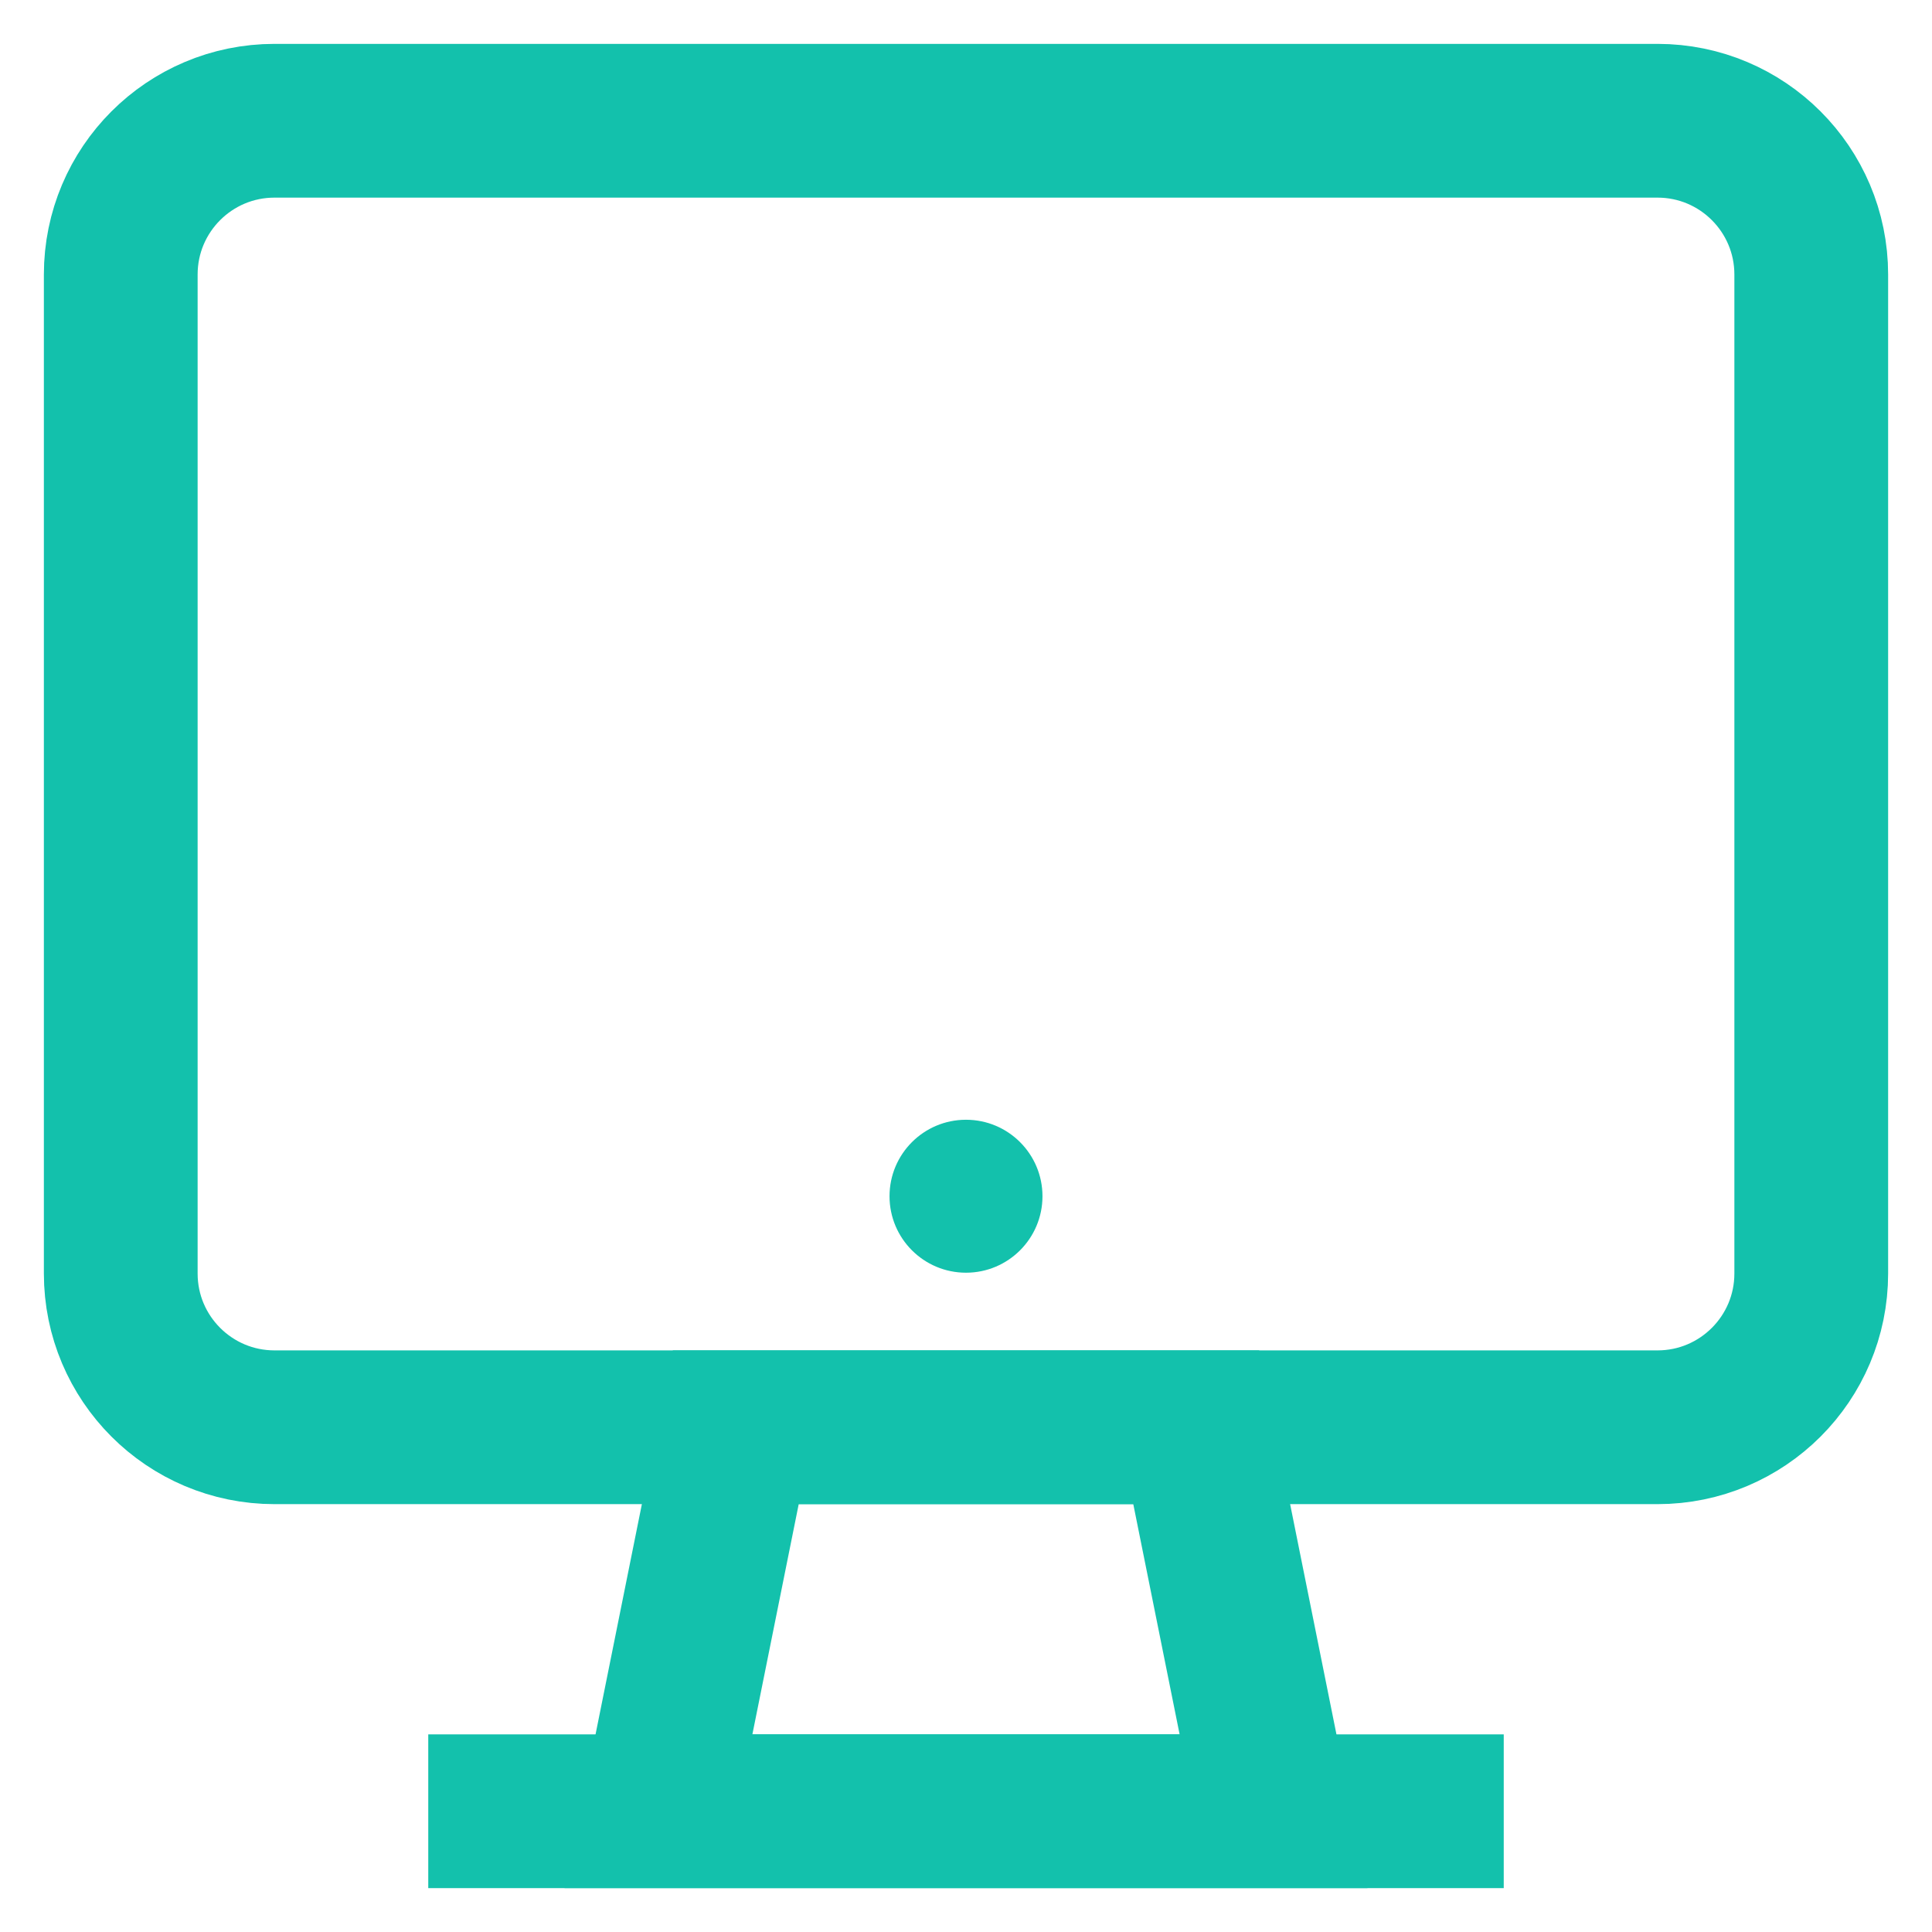
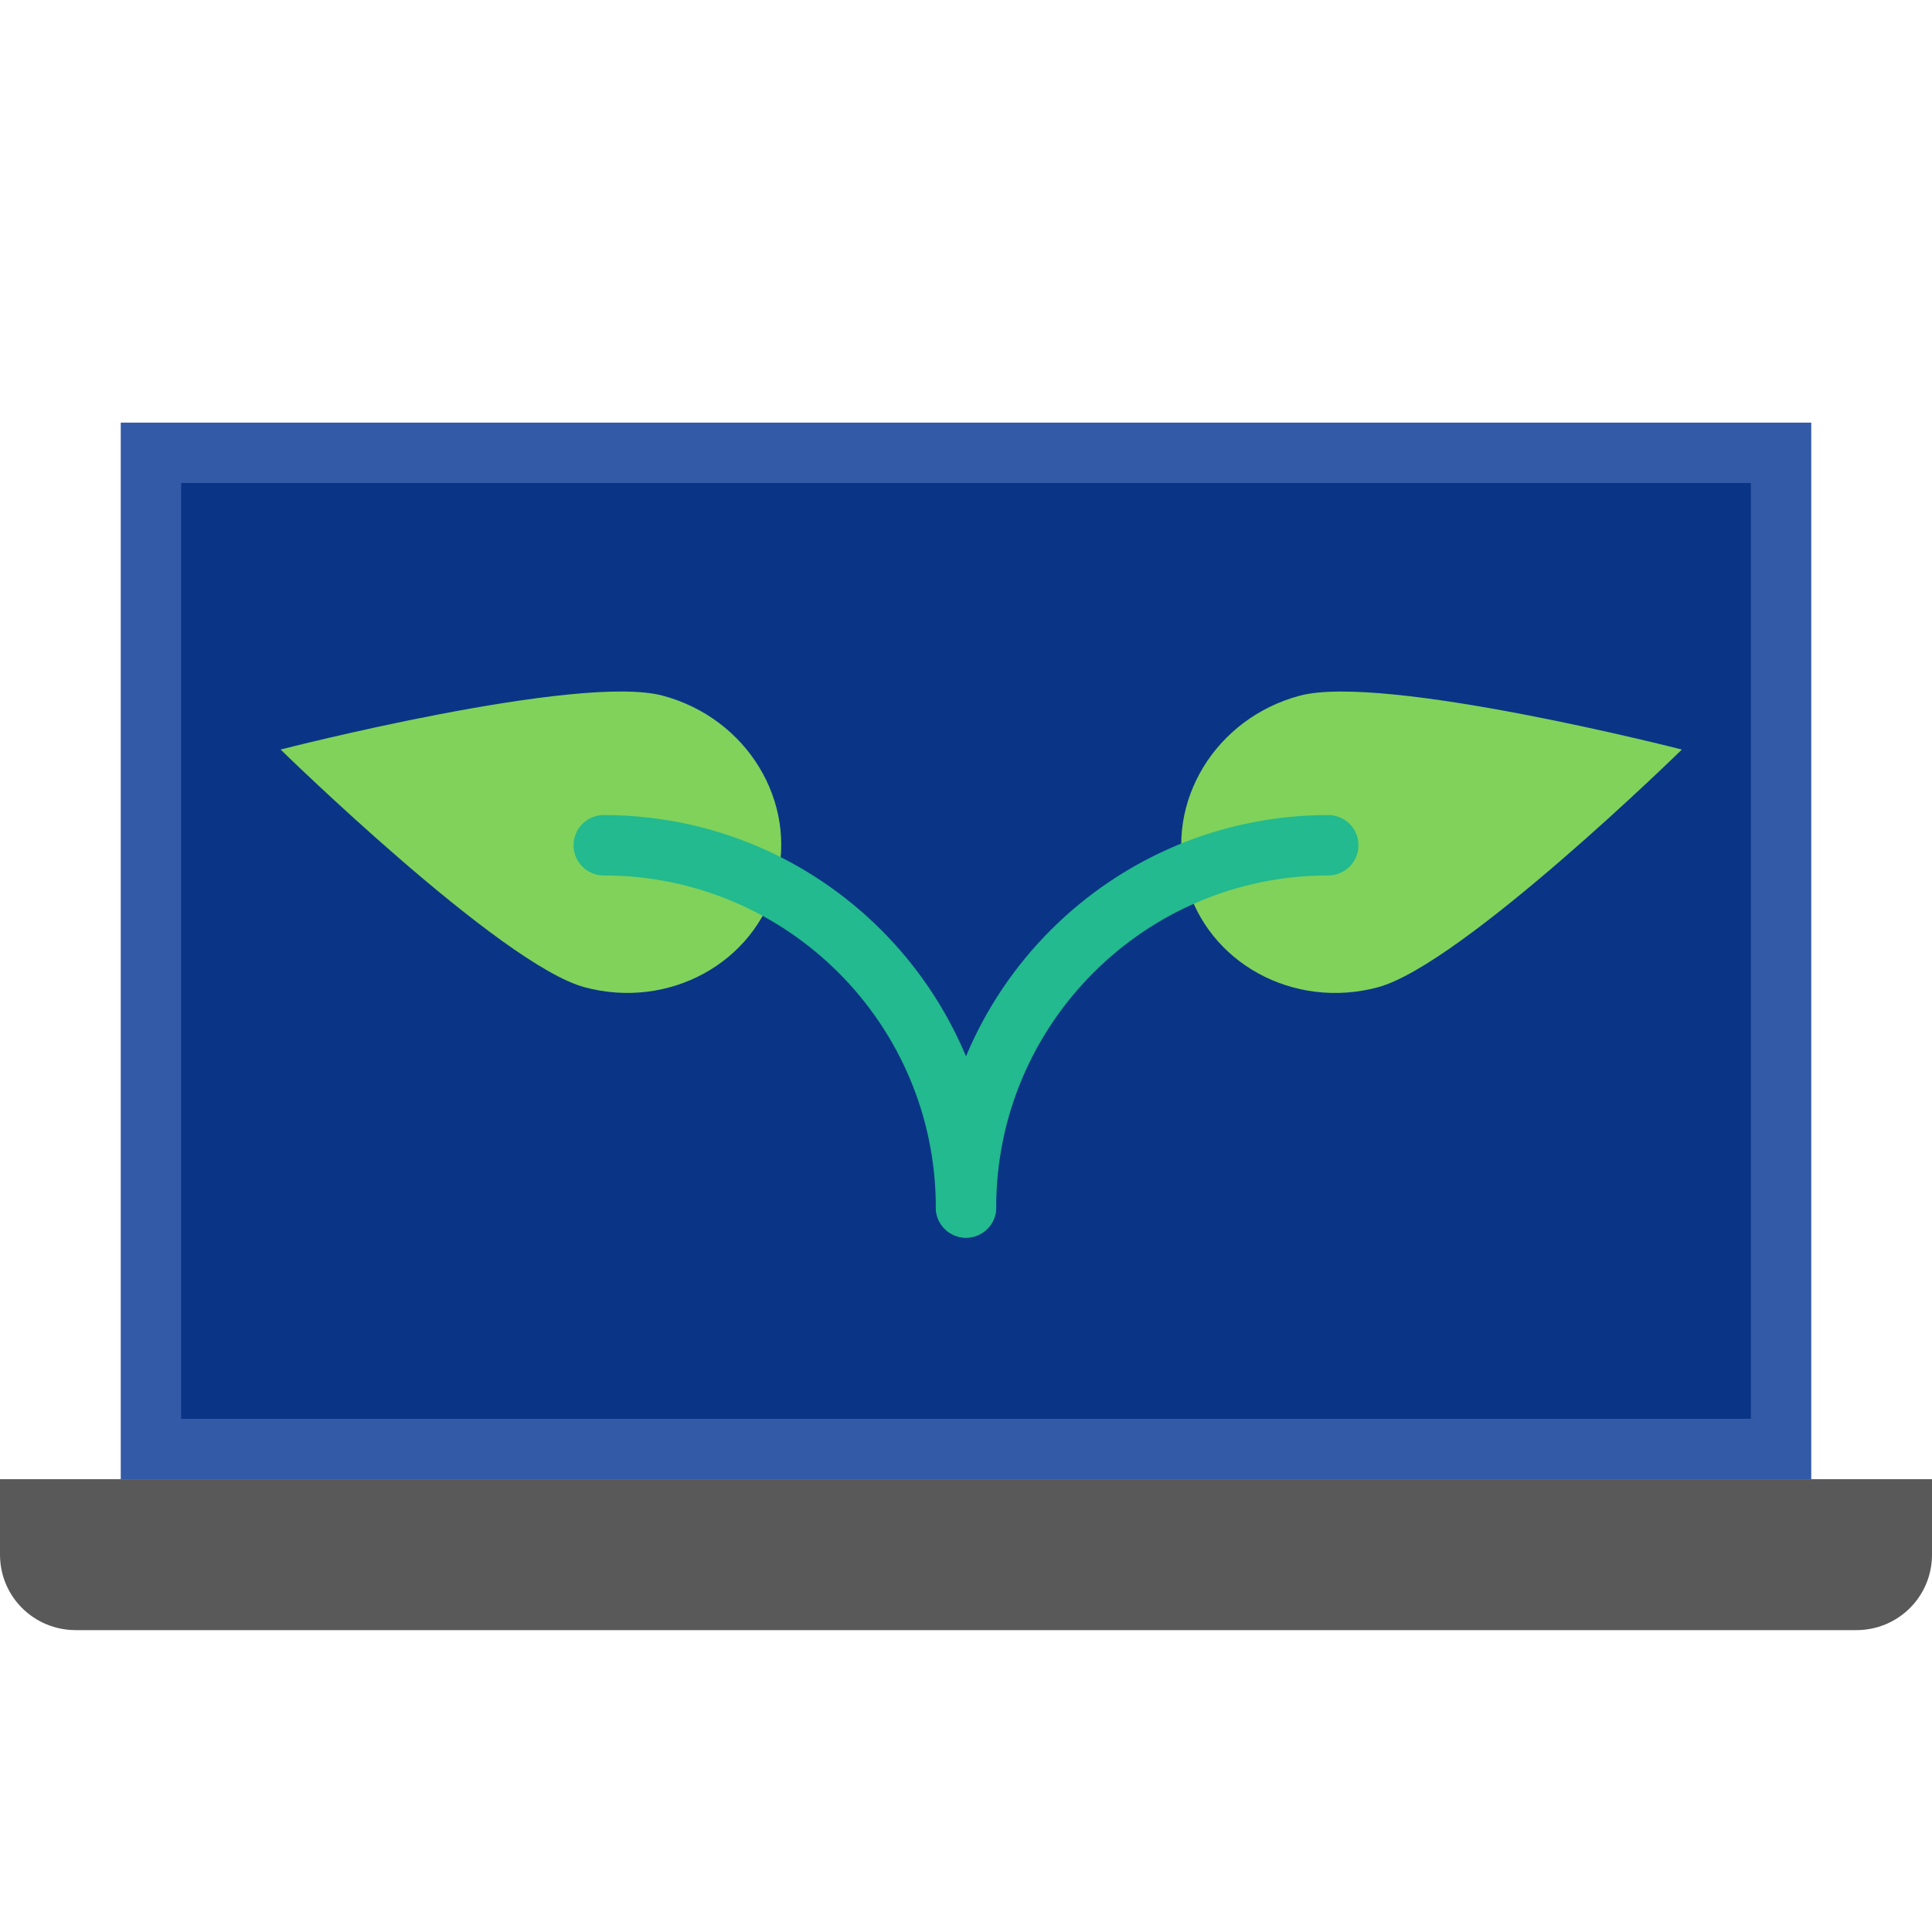
- <svg xmlns="http://www.w3.org/2000/svg" width="800px" height="800px" viewBox="0 0 24 24" id="Layer_1" data-name="Layer 1" fill="#000000">
+ <svg xmlns="http://www.w3.org/2000/svg" width="800px" height="800px" viewBox="0 0 64 64" fill="#000000">
  <g id="SVGRepo_bgCarrier" stroke-width="0" />
  <g id="SVGRepo_tracerCarrier" stroke-linecap="round" stroke-linejoin="round" />
  <g id="SVGRepo_iconCarrier">
-     <defs>
-       <style>.cls-1{fill:none;stroke:#13C1AC;stroke-miterlimit:10;stroke-width:1.91px;}.cls-2{fill:#13C1AC;}</style>
-     </defs>
-     <rect class="cls-1" x="1.5" y="1.5" width="21" height="16.23" rx="1.91" />
-     <polygon class="cls-1" points="15.82 22.5 8.18 22.5 9.14 17.73 14.86 17.73 15.82 22.5" />
-     <line class="cls-1" x1="5.32" y1="22.5" x2="18.68" y2="22.5" />
-     <circle class="cls-2" cx="12" cy="14.86" r="0.95" />
+     <g fill="none" fill-rule="evenodd">
+       <polygon fill="#325AA6" points="4 14 60 14 60 49 4 49" />
+       <rect width="52" height="31" x="6" y="16" fill="#0A3586" />
+       <path fill="#80D25B" d="M47.504,35.53 C50.266,35.53 52.504,33.188 52.504,30.299 C52.504,27.41 47.504,18.53 47.504,18.53 C47.504,18.53 42.504,27.41 42.504,30.299 C42.504,33.188 44.743,35.53 47.504,35.53 Z" transform="rotate(75 47.504 27.03)" />
+       <path fill="#80D25B" d="M17.504,35.53 C20.266,35.53 22.504,33.188 22.504,30.299 C22.504,27.41 17.504,18.53 17.504,18.53 C17.504,18.53 12.504,27.41 12.504,30.299 C12.504,33.188 14.743,35.53 17.504,35.53 Z" transform="scale(-1 1) rotate(75 0 4.217)" />
+       <path stroke="#22BA8E" stroke-linecap="round" stroke-width="2" d="M44,28 C37.373,28 32,33.373 32,40" />
+       <path stroke="#22BA8E" stroke-linecap="round" stroke-width="2" d="M32,28 C25.373,28 20,33.373 20,40" transform="matrix(-1 0 0 1 52 0)" />
+       <path fill="#595959" d="M0,49 L64,49 L64,51.5 C64,52.881 62.889,54 61.491,54 L2.509,54 C1.123,54 0,52.89 0,51.5 L0,49 Z" />
+     </g>
  </g>
</svg>
